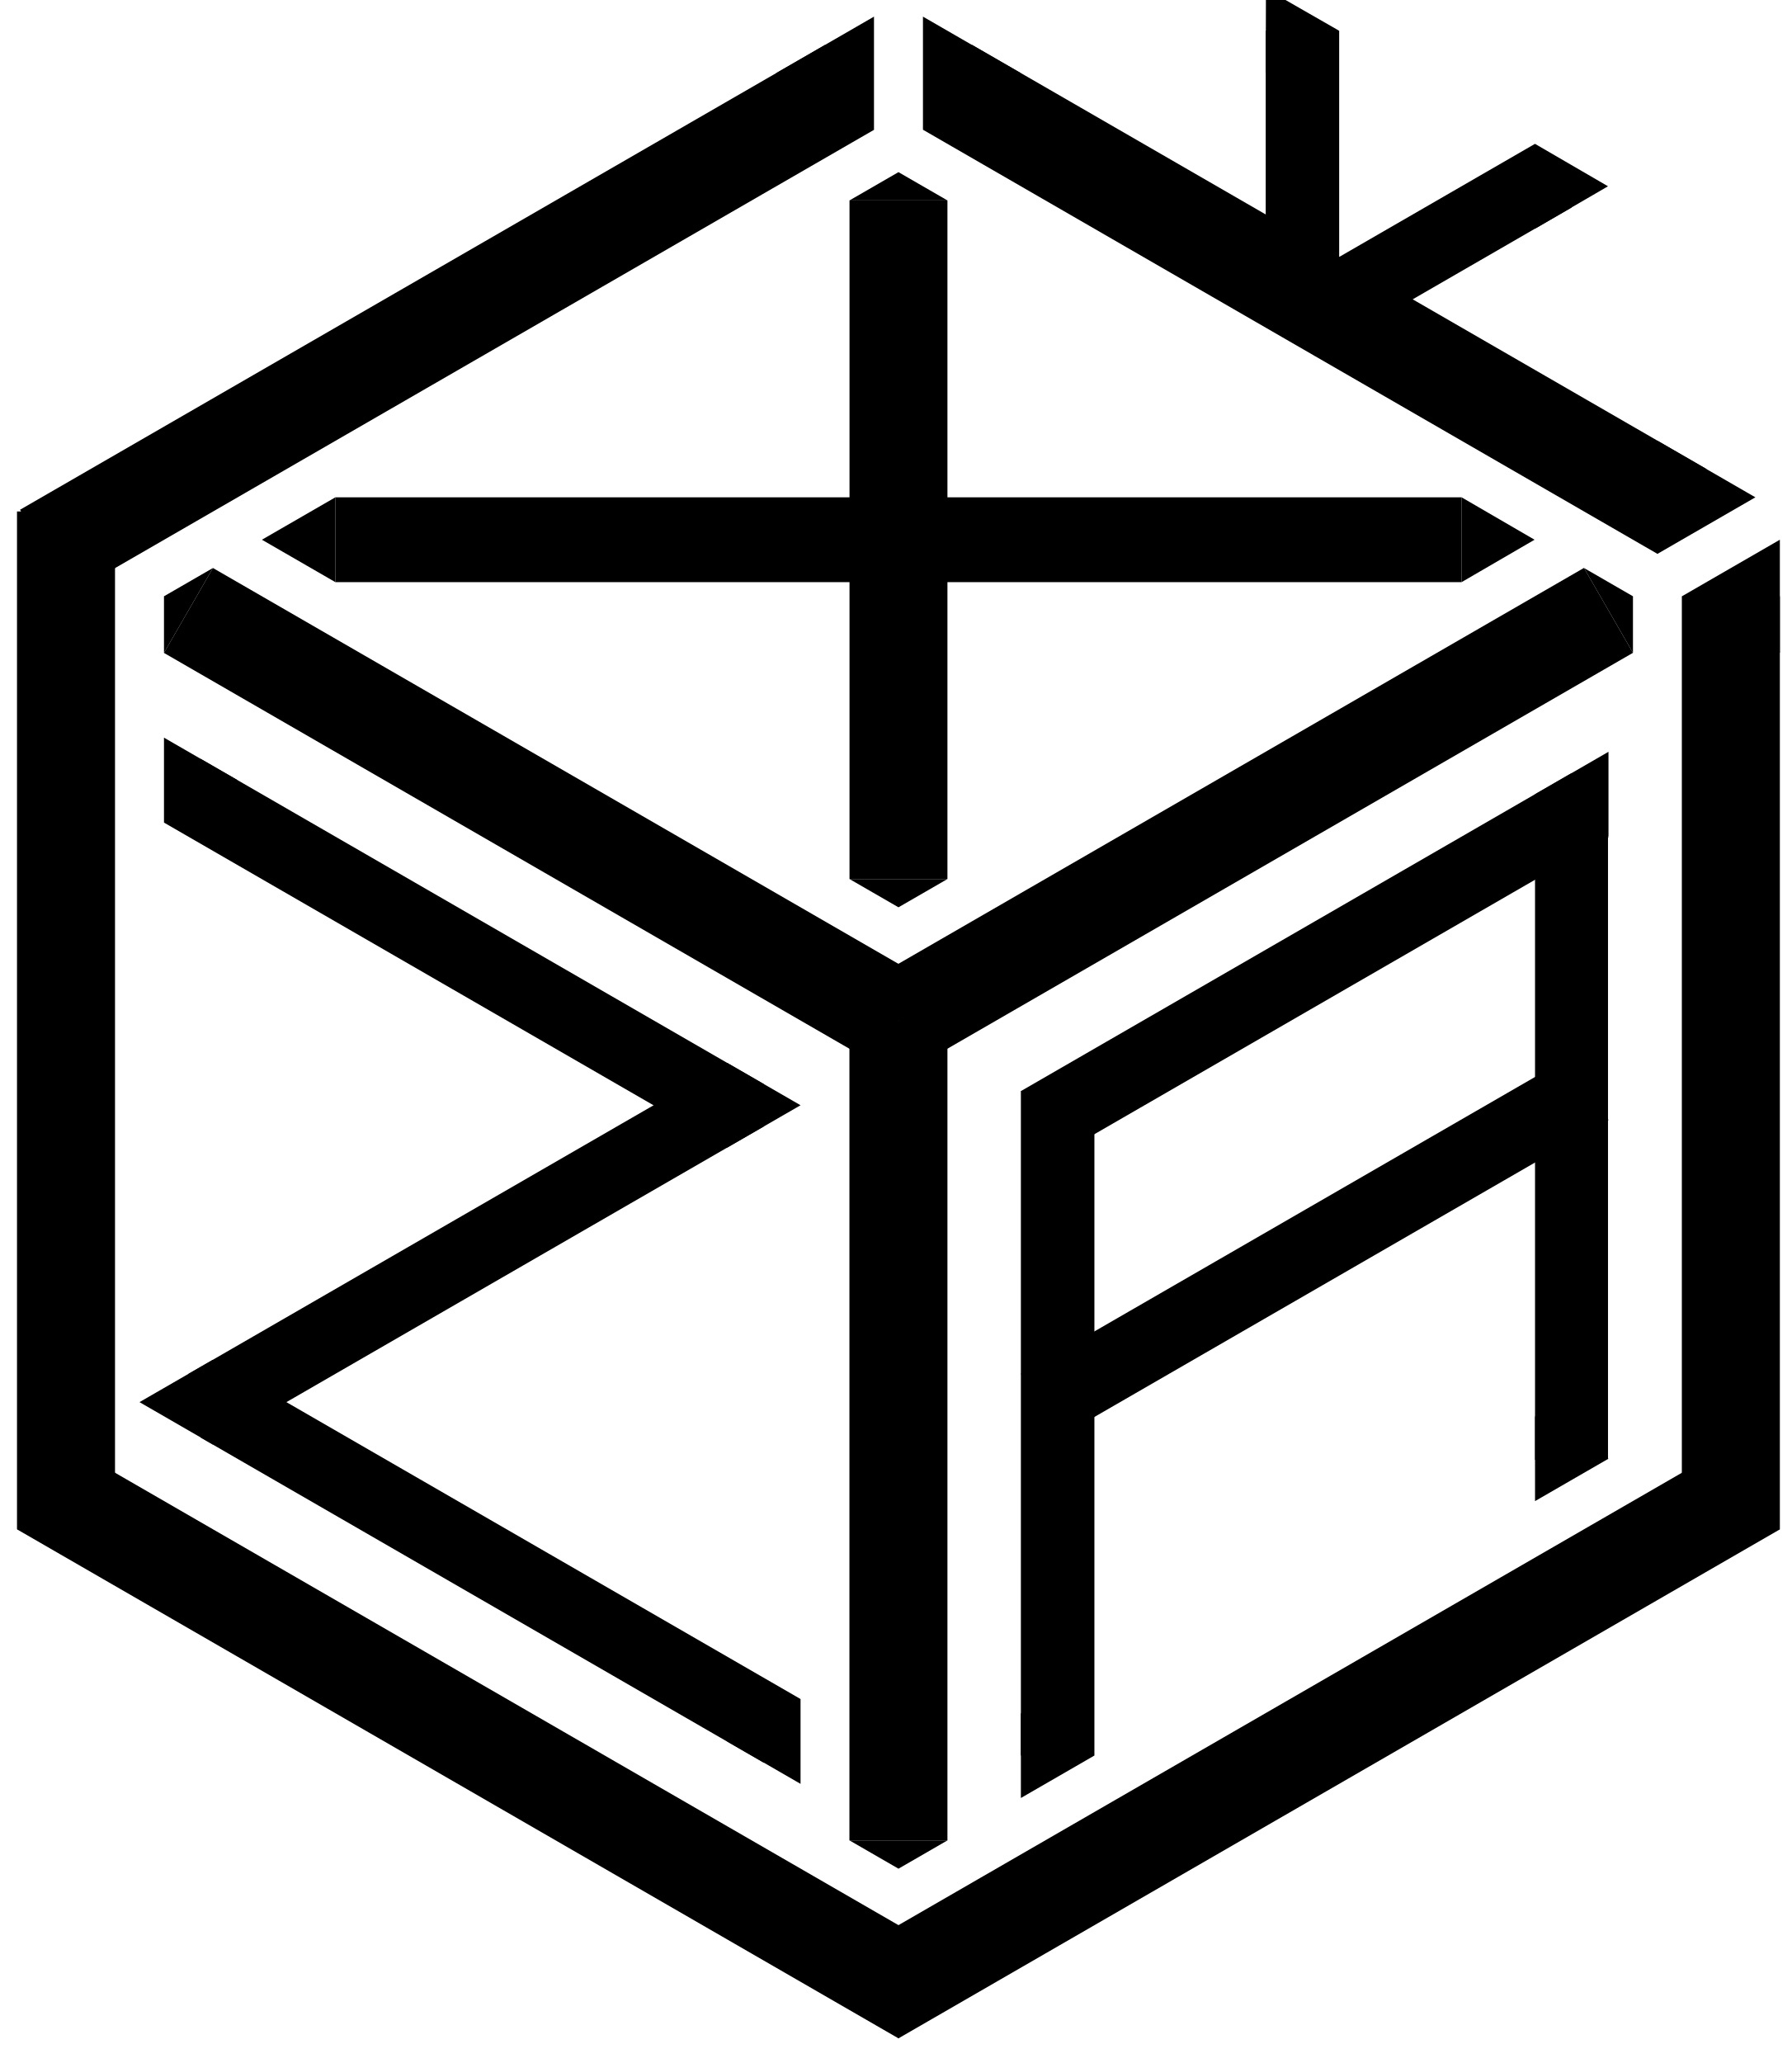
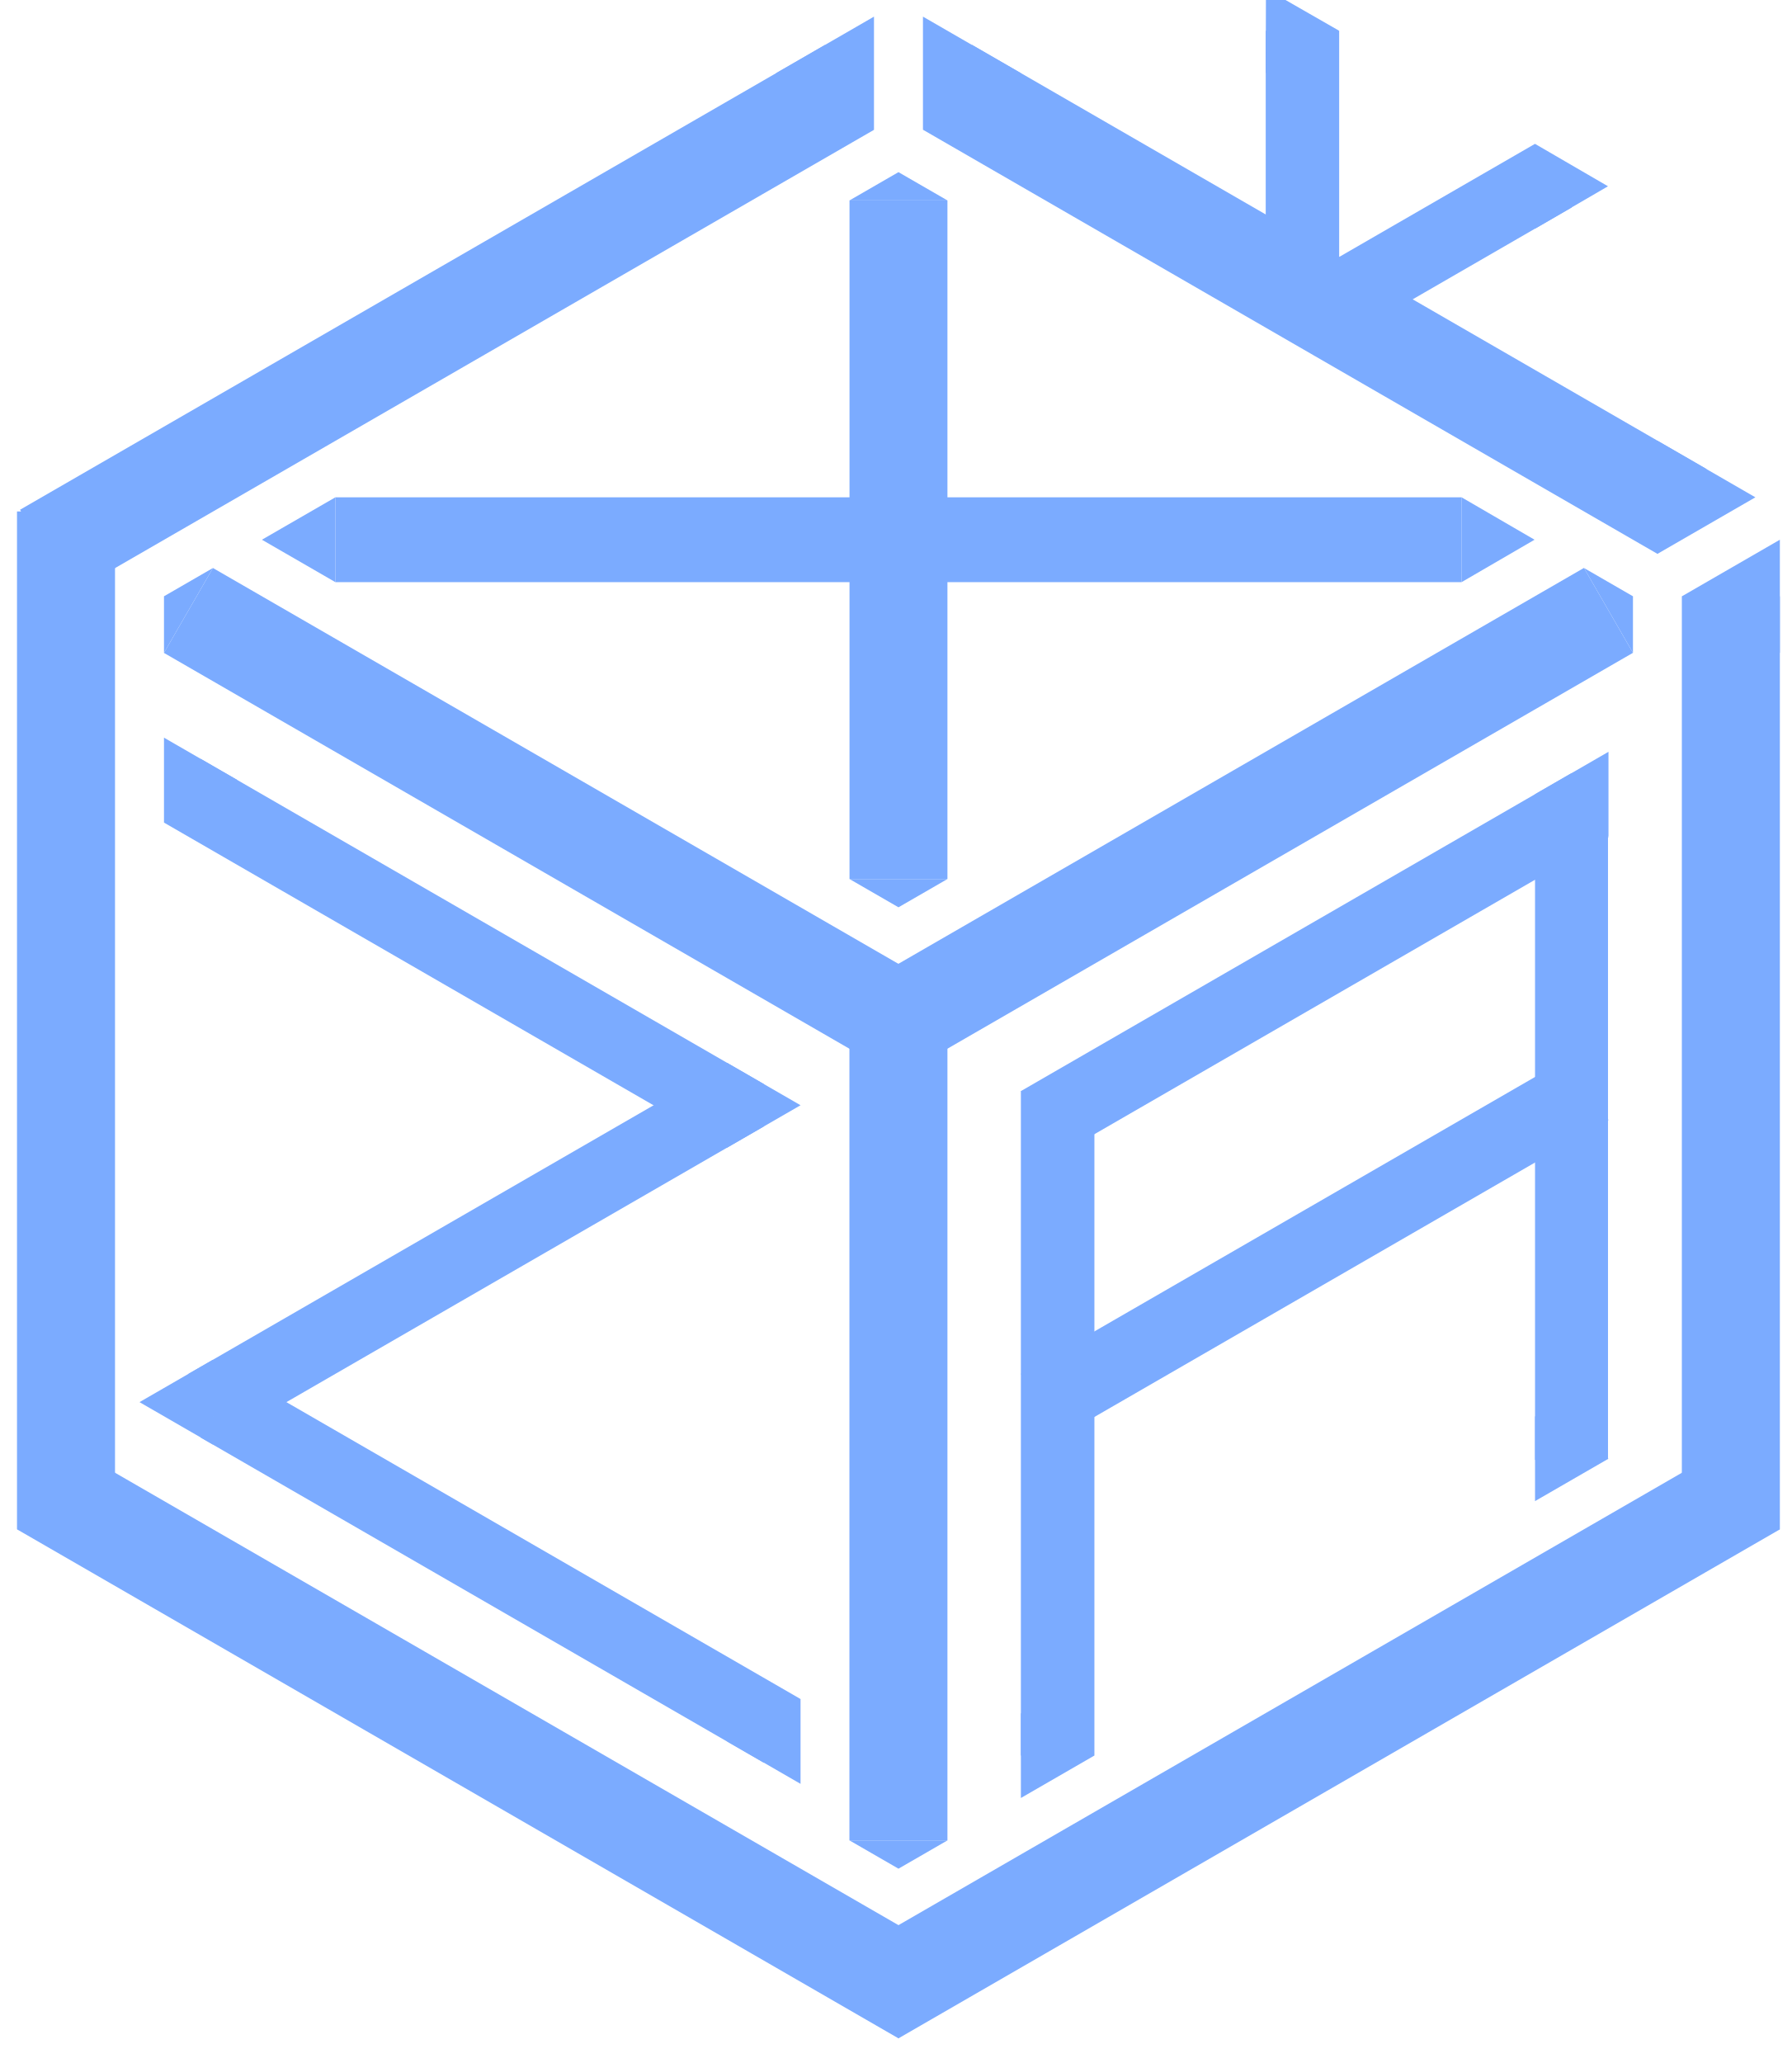
- <svg xmlns="http://www.w3.org/2000/svg" width="100%" height="100%" viewBox="300 180 1650 1900" version="1.1" xml:space="preserve" style="fill-rule:evenodd;clip-rule:evenodd;stroke-linejoin:round;stroke-miterlimit:2;">
+ <svg xmlns="http://www.w3.org/2000/svg" width="100%" height="100%" viewBox="300 180 1650 1900" version="1.1" xml:space="preserve" style="fill:#7BABFF;fill-rule:evenodd;clip-rule:evenodd;stroke-linejoin:round;stroke-miterlimit:2;">
  <path d="M1059.94,221.377l45.145,78.194l-741.483,428.096l-45.146,-78.194l741.484,-428.096Z" />
  <path d="M1759.07,703.056l45.146,78.194l-654.05,377.616l-45.145,-78.194l654.049,-377.616Z" />
  <path d="M1713.97,312.475l33.829,58.594l-236.72,136.72l-33.829,-58.593l236.72,-136.721Z" />
  <path d="M1747.55,892.094l34.118,59.093l-507.148,292.802l-34.118,-59.093l507.148,-292.802Z" />
  <path d="M1747.55,1152.51l34.118,59.094l-507.148,292.802l-34.118,-59.094l507.148,-292.802Z" />
  <path d="M315.659,651.042l90.29,-0l0,937.408l-90.29,-0l-0,-937.408Z" />
  <path d="M1082.45,1119.82l90.291,-0l-0,755.185l-90.291,0l0,-755.185Z" />
  <path d="M1240.4,1184.94l67.718,-0l0,611.898l-67.718,0l-0,-611.898Z" />
  <path d="M1714.01,911.458l67.214,-0.863l0,613.099l-67.214,0.863l-0,-613.099Z" />
  <path d="M1849.25,729.213l90.291,-0l0,859.329l-90.291,-0l0,-859.329Z" />
  <path d="M1172.78,1979.1l-45.146,78.194l-811.819,-468.704l45.146,-78.194l811.819,468.704Z" />
  <path d="M1894.31,1510.39l45.145,78.194l-811.819,468.704l-45.145,-78.194l811.819,-468.704Z" />
  <path d="M1871.96,611.933l-45.146,78.194l-676.582,-390.625l45.145,-78.194l676.583,390.625Z" />
  <path d="M1150.21,1080.74l-45.145,78.194l-654.05,-377.616l45.145,-78.194l654.05,377.616Z" />
  <path d="M1003.64,1178.41l-33.869,58.663l-518.713,-299.479l33.869,-58.663l518.713,299.479Z" />
  <path d="M1037.43,1744.79l-33.869,58.662l-518.713,-299.479l33.869,-58.662l518.713,299.479Z" />
  <path d="M969.768,1158.85l33.829,58.594l-496.16,286.458l-33.829,-58.593l496.16,-286.459Z" />
  <rect x="608.924" y="638.021" width="1037.43" height="78.125" />
  <path d="M1082.53,364.583l90.211,0l-0,625l-90.211,0l-0,-625Z" />
  <path d="M1465.93,208.333l67.659,0l-0,260.417l-67.659,-0l0,-260.417Z" />
  <path d="M451.057,729.165l45.101,-26.041l-45.103,78.121l0.002,-52.08Z" />
  <path d="M1127.64,1901.04l-45.103,-26.037l90.207,-0l-45.104,26.037Z" />
  <path d="M1127.64,1015.62l-45.103,-26.038l90.207,-0l-45.104,26.038Z" />
  <path d="M1127.63,338.543l45.103,26.038l-90.206,-0l45.103,-26.038Z" />
  <path d="M1804.22,729.165l0.003,52.08l-45.104,-78.121l45.101,26.041Z" />
  <path d="M541.266,677.083l67.658,-39.062l0,78.125l-67.658,-39.063Z" />
  <path d="M1014.87,247.396l90.21,-52.084l0,104.167l-90.21,-52.083Z" />
  <path d="M1849.33,729.167l90.211,-52.084l0,104.167l-90.211,-52.083Z" />
  <path d="M1826.77,585.937l90.211,52.084l-90.211,52.083l0,-104.167Z" />
  <path d="M1150.19,195.312l90.211,52.084l-90.211,52.083l-0,-104.167Z" />
  <path d="M1037.43,1197.92l-67.658,39.062l0,-78.125l67.658,39.063Z" />
  <path d="M1781.67,872.396l-0,78.125l-67.658,-39.063l67.658,-39.062Z" />
  <path d="M518.713,898.437l-67.658,39.063l-0,-78.125l67.658,39.062Z" />
  <path d="M969.768,1783.85l67.658,-39.062l0,78.125l-67.658,-39.063Z" />
  <path d="M428.502,1471.35l67.658,-39.062l0,78.125l-67.658,-39.063Z" />
  <path d="M1240.4,1757.81l67.658,39.063l-67.658,39.062l-0,-78.125Z" />
  <path d="M1714.01,1484.38l67.658,39.063l-67.658,39.062l-0,-78.125Z" />
  <path d="M1713.57,677.083l-67.215,-39.062l0,78.125l67.215,-39.063Z" />
  <path d="M1466.15,169.655l-0.222,77.741l67.659,-39.063l-67.437,-38.678Z" />
  <path d="M1781.22,351.562l-67.214,-39.062l-0,78.125l67.214,-39.063Z" />
</svg>
